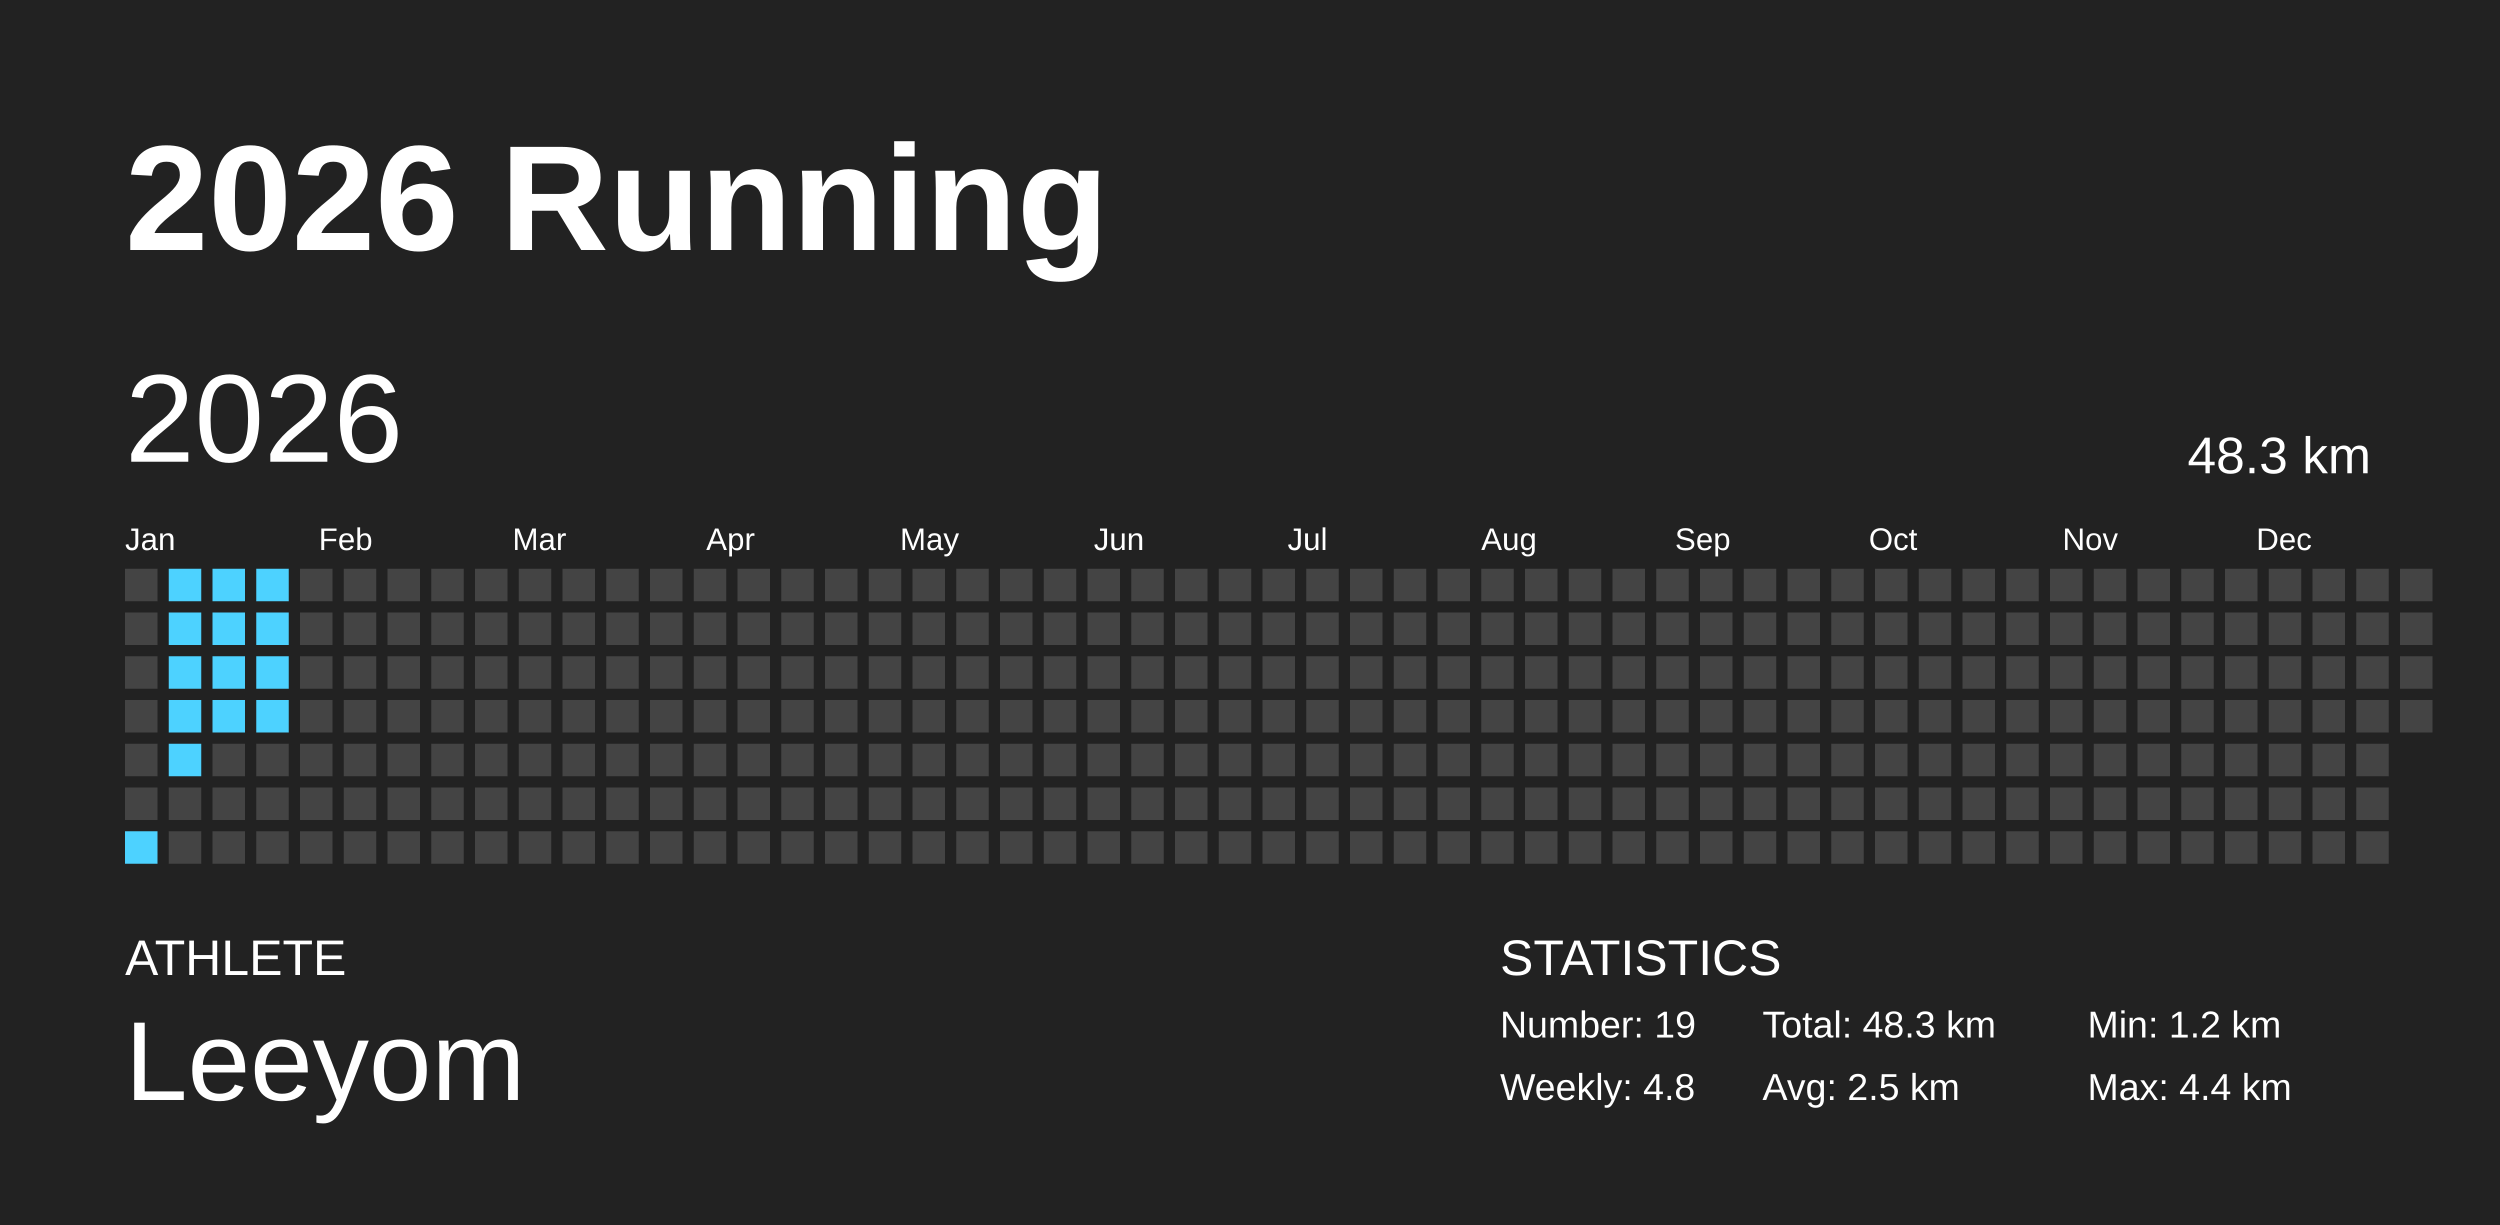
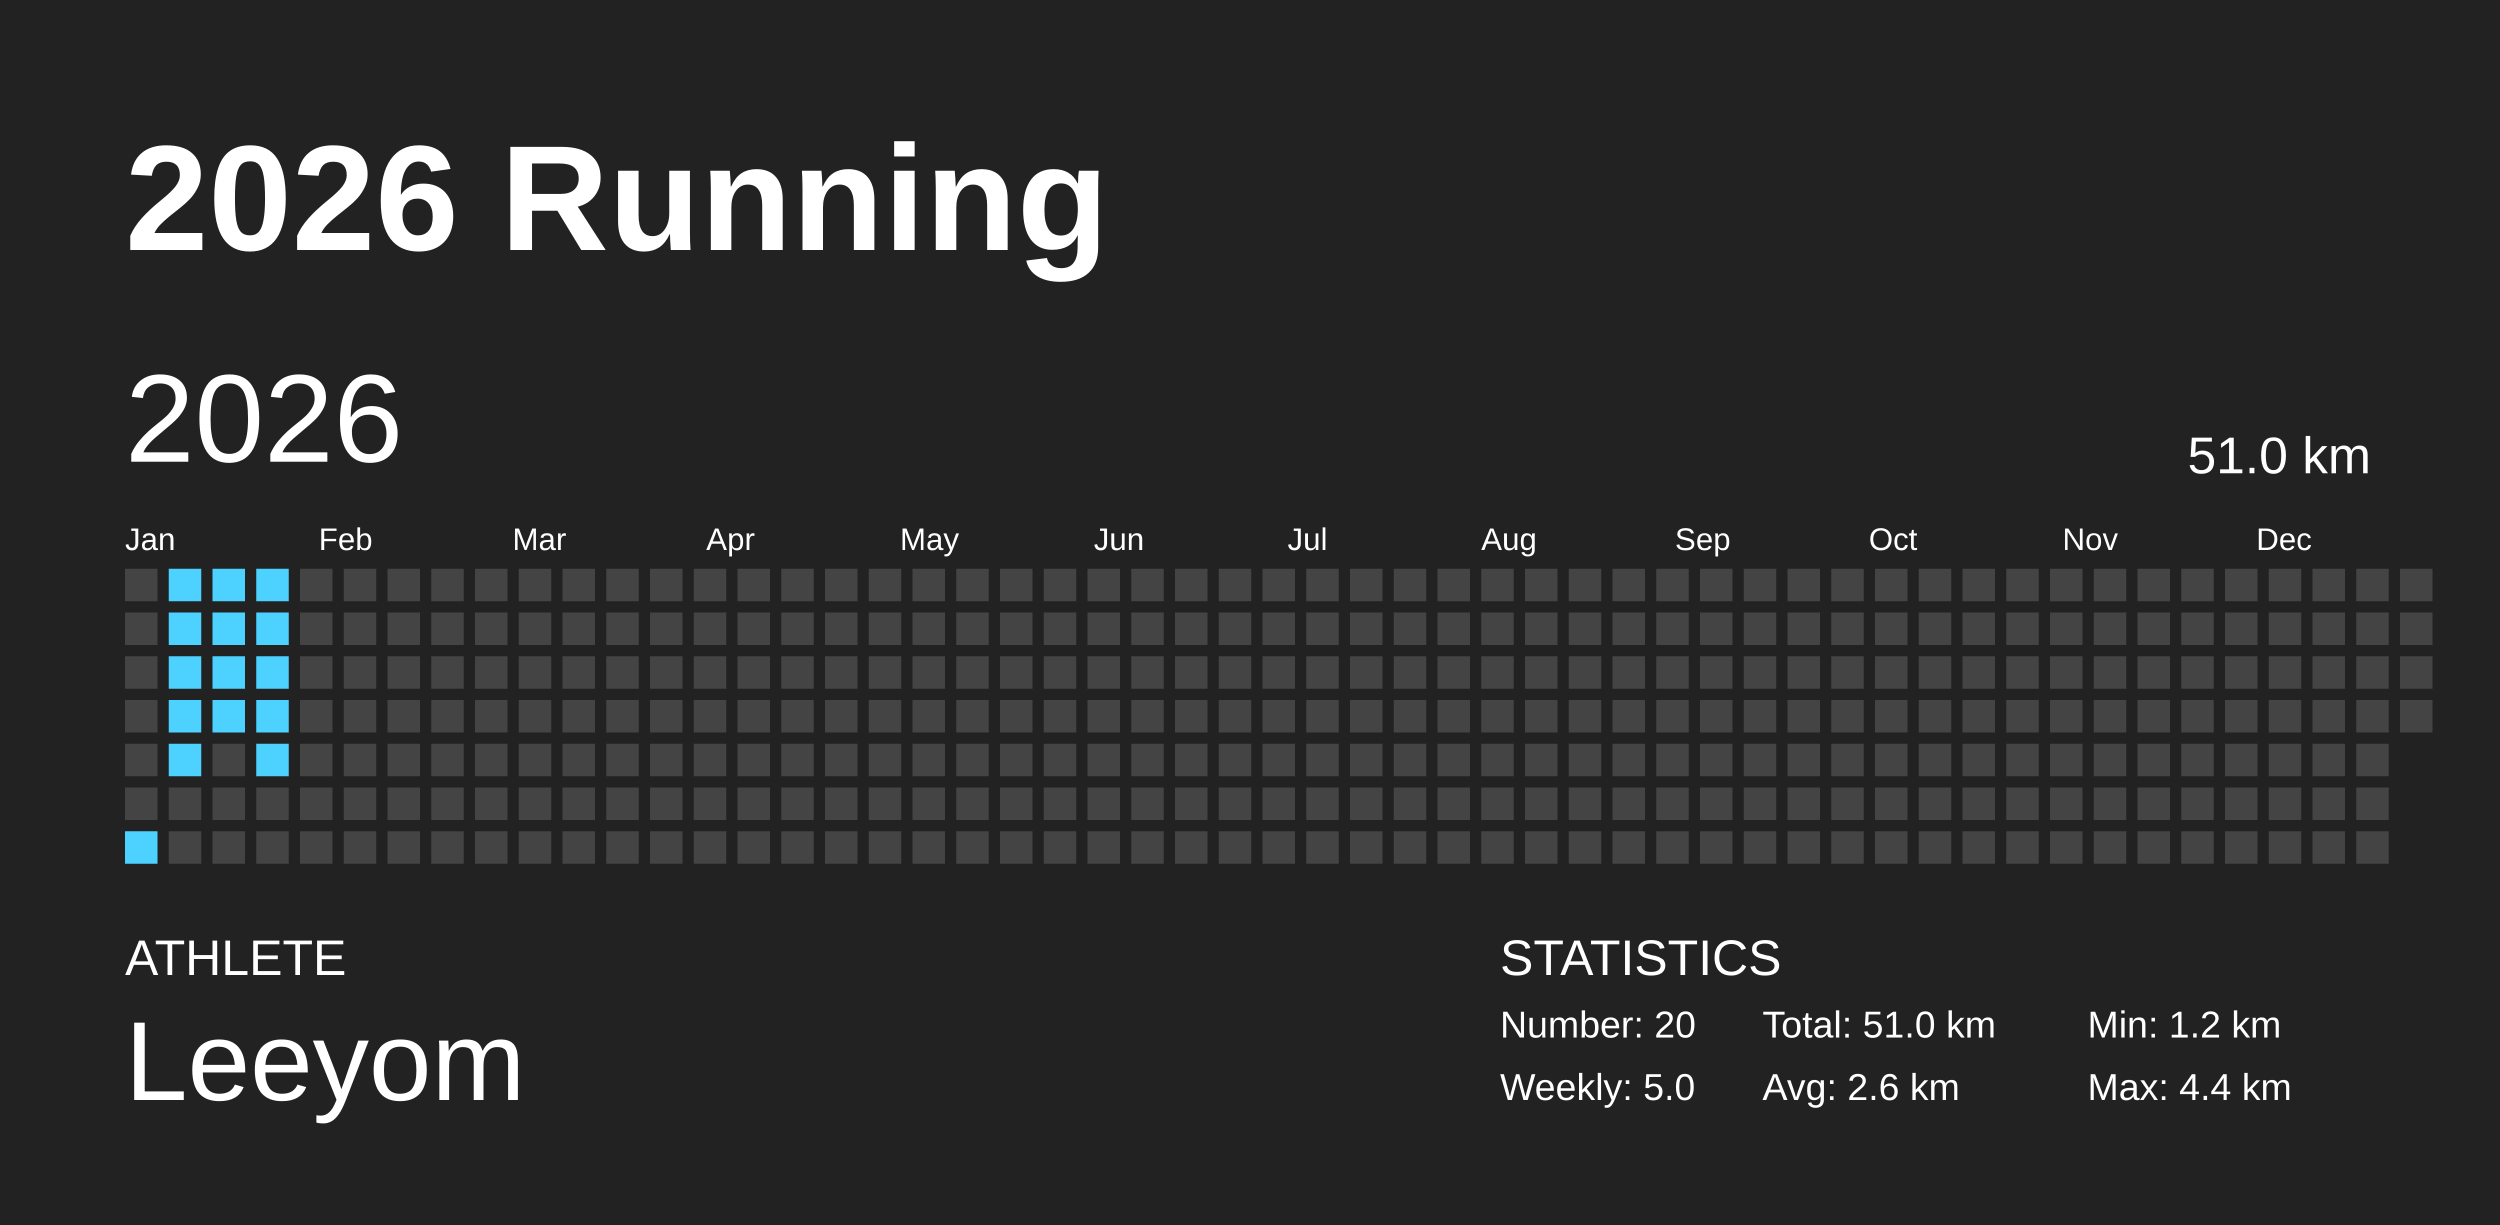
<svg xmlns="http://www.w3.org/2000/svg" baseProfile="full" height="98mm" version="1.1" viewBox="0,0,200,98" width="200mm">
  <defs />
  <rect fill="#222222" height="98" width="200" x="0" y="0" />
  <text fill="#FFFFFF" style="font-size:12px; font-family:Arial; font-weight:bold;" x="10" y="20">2026 Running</text>
  <text fill="#FFFFFF" style="font-size:4px; font-family:Arial" x="10" y="78">ATHLETE</text>
  <text fill="#FFFFFF" style="font-size:9px; font-family:Arial" x="10" y="88">Leeyom</text>
  <text fill="#FFFFFF" style="font-size:4px; font-family:Arial" x="120" y="78">STATISTICS</text>
-   <text fill="#FFFFFF" style="font-size:3px; font-family:Arial" x="120" y="83">Number: 19</text>
-   <text fill="#FFFFFF" style="font-size:3px; font-family:Arial" x="120" y="88">Weekly: 4.8</text>
-   <text fill="#FFFFFF" style="font-size:3px; font-family:Arial" x="141" y="83">Total: 48.3 km</text>
-   <text fill="#FFFFFF" style="font-size:3px; font-family:Arial" x="141" y="88">Avg: 2.5 km</text>
+   <text fill="#FFFFFF" style="font-size:3px; font-family:Arial" x="120" y="83">Number: 20</text>
+   <text fill="#FFFFFF" style="font-size:3px; font-family:Arial" x="120" y="88">Weekly: 5.0</text>
+   <text fill="#FFFFFF" style="font-size:3px; font-family:Arial" x="141" y="83">Total: 51.0 km</text>
+   <text fill="#FFFFFF" style="font-size:3px; font-family:Arial" x="141" y="88">Avg: 2.6 km</text>
  <text fill="#FFFFFF" style="font-size:3px; font-family:Arial" x="167" y="83">Min: 1.2 km</text>
  <text fill="#FFFFFF" style="font-size:3px; font-family:Arial" x="167" y="88">Max: 4.4 km</text>
  <text dominant-baseline="hanging" fill="#FFFFFF" style="font-size:10.0px; font-family:Arial;" x="10" y="30">2026</text>
-   <text dominant-baseline="hanging" fill="#FFFFFF" style="font-size:4.125px; font-family:Arial;" x="175" y="35">48.3 km</text>
+   <text dominant-baseline="hanging" fill="#FFFFFF" style="font-size:4.125px; font-family:Arial;" x="175" y="35">51.0 km</text>
  <text fill="#FFFFFF" style="font-size:2.5px; font-family:Arial" x="10.0" y="44">Jan</text>
  <text fill="#FFFFFF" style="font-size:2.5px; font-family:Arial" x="25.5" y="44">Feb</text>
  <text fill="#FFFFFF" style="font-size:2.5px; font-family:Arial" x="41.0" y="44">Mar</text>
  <text fill="#FFFFFF" style="font-size:2.5px; font-family:Arial" x="56.5" y="44">Apr</text>
  <text fill="#FFFFFF" style="font-size:2.5px; font-family:Arial" x="72.0" y="44">May</text>
  <text fill="#FFFFFF" style="font-size:2.5px; font-family:Arial" x="87.5" y="44">Jun</text>
  <text fill="#FFFFFF" style="font-size:2.5px; font-family:Arial" x="103.0" y="44">Jul</text>
  <text fill="#FFFFFF" style="font-size:2.5px; font-family:Arial" x="118.5" y="44">Aug</text>
  <text fill="#FFFFFF" style="font-size:2.5px; font-family:Arial" x="134.0" y="44">Sep</text>
  <text fill="#FFFFFF" style="font-size:2.5px; font-family:Arial" x="149.5" y="44">Oct</text>
  <text fill="#FFFFFF" style="font-size:2.5px; font-family:Arial" x="165.0" y="44">Nov</text>
  <text fill="#FFFFFF" style="font-size:2.5px; font-family:Arial" x="180.5" y="44">Dec</text>
  <rect fill="#444444" height="2.6" width="2.6" x="10.0" y="45.5" />
  <rect fill="#444444" height="2.6" width="2.6" x="10.0" y="49.0" />
  <rect fill="#444444" height="2.6" width="2.6" x="10.0" y="52.5" />
  <rect fill="#444444" height="2.6" width="2.6" x="10.0" y="56.0" />
  <rect fill="#444444" height="2.6" width="2.6" x="10.0" y="59.5" />
  <rect fill="#444444" height="2.6" width="2.6" x="10.0" y="63.0" />
  <rect fill="#4dd2ff" height="2.6" width="2.6" x="10.0" y="66.5" />
  <rect fill="#4dd2ff" height="2.6" width="2.6" x="13.5" y="45.5" />
  <rect fill="#4dd2ff" height="2.6" width="2.6" x="13.5" y="49.0" />
  <rect fill="#4dd2ff" height="2.6" width="2.6" x="13.5" y="52.5" />
  <rect fill="#4dd2ff" height="2.6" width="2.6" x="13.5" y="56.0" />
  <rect fill="#4dd2ff" height="2.6" width="2.6" x="13.5" y="59.5" />
  <rect fill="#444444" height="2.6" width="2.6" x="13.5" y="63.0" />
  <rect fill="#444444" height="2.6" width="2.6" x="13.5" y="66.5" />
  <rect fill="#4dd2ff" height="2.6" width="2.6" x="17.0" y="45.5" />
  <rect fill="#4dd2ff" height="2.6" width="2.6" x="17.0" y="49.0" />
  <rect fill="#4dd2ff" height="2.6" width="2.6" x="17.0" y="52.5" />
  <rect fill="#4dd2ff" height="2.6" width="2.6" x="17.0" y="56.0" />
  <rect fill="#444444" height="2.6" width="2.6" x="17.0" y="59.5" />
  <rect fill="#444444" height="2.6" width="2.6" x="17.0" y="63.0" />
  <rect fill="#444444" height="2.6" width="2.6" x="17.0" y="66.5" />
  <rect fill="#4dd2ff" height="2.6" width="2.6" x="20.5" y="45.5" />
  <rect fill="#4dd2ff" height="2.6" width="2.6" x="20.5" y="49.0" />
  <rect fill="#4dd2ff" height="2.6" width="2.6" x="20.5" y="52.5" />
  <rect fill="#4dd2ff" height="2.6" width="2.6" x="20.5" y="56.0" />
-   <rect fill="#444444" height="2.6" width="2.6" x="20.5" y="59.5" />
+   <rect fill="#4dd2ff" height="2.6" width="2.6" x="20.5" y="59.5" />
  <rect fill="#444444" height="2.6" width="2.6" x="20.5" y="63.0" />
  <rect fill="#444444" height="2.6" width="2.6" x="20.5" y="66.5" />
  <rect fill="#444444" height="2.6" width="2.6" x="24.0" y="45.5" />
  <rect fill="#444444" height="2.6" width="2.6" x="24.0" y="49.0" />
  <rect fill="#444444" height="2.6" width="2.6" x="24.0" y="52.5" />
  <rect fill="#444444" height="2.6" width="2.6" x="24.0" y="56.0" />
  <rect fill="#444444" height="2.6" width="2.6" x="24.0" y="59.5" />
  <rect fill="#444444" height="2.6" width="2.6" x="24.0" y="63.0" />
  <rect fill="#444444" height="2.6" width="2.6" x="24.0" y="66.5" />
  <rect fill="#444444" height="2.6" width="2.6" x="27.5" y="45.5" />
  <rect fill="#444444" height="2.6" width="2.6" x="27.5" y="49.0" />
  <rect fill="#444444" height="2.6" width="2.6" x="27.5" y="52.5" />
  <rect fill="#444444" height="2.6" width="2.6" x="27.5" y="56.0" />
  <rect fill="#444444" height="2.6" width="2.6" x="27.5" y="59.5" />
  <rect fill="#444444" height="2.6" width="2.6" x="27.5" y="63.0" />
  <rect fill="#444444" height="2.6" width="2.6" x="27.5" y="66.5" />
  <rect fill="#444444" height="2.6" width="2.6" x="31.0" y="45.5" />
  <rect fill="#444444" height="2.6" width="2.6" x="31.0" y="49.0" />
  <rect fill="#444444" height="2.6" width="2.6" x="31.0" y="52.5" />
  <rect fill="#444444" height="2.6" width="2.6" x="31.0" y="56.0" />
  <rect fill="#444444" height="2.6" width="2.6" x="31.0" y="59.5" />
  <rect fill="#444444" height="2.6" width="2.6" x="31.0" y="63.0" />
  <rect fill="#444444" height="2.6" width="2.6" x="31.0" y="66.5" />
  <rect fill="#444444" height="2.6" width="2.6" x="34.5" y="45.5" />
  <rect fill="#444444" height="2.6" width="2.6" x="34.5" y="49.0" />
  <rect fill="#444444" height="2.6" width="2.6" x="34.5" y="52.5" />
  <rect fill="#444444" height="2.6" width="2.6" x="34.5" y="56.0" />
  <rect fill="#444444" height="2.6" width="2.6" x="34.5" y="59.5" />
  <rect fill="#444444" height="2.6" width="2.6" x="34.5" y="63.0" />
  <rect fill="#444444" height="2.6" width="2.6" x="34.5" y="66.5" />
  <rect fill="#444444" height="2.6" width="2.6" x="38.0" y="45.5" />
  <rect fill="#444444" height="2.6" width="2.6" x="38.0" y="49.0" />
  <rect fill="#444444" height="2.6" width="2.6" x="38.0" y="52.5" />
  <rect fill="#444444" height="2.6" width="2.6" x="38.0" y="56.0" />
  <rect fill="#444444" height="2.6" width="2.6" x="38.0" y="59.5" />
  <rect fill="#444444" height="2.6" width="2.6" x="38.0" y="63.0" />
  <rect fill="#444444" height="2.6" width="2.6" x="38.0" y="66.5" />
  <rect fill="#444444" height="2.6" width="2.6" x="41.5" y="45.5" />
  <rect fill="#444444" height="2.6" width="2.6" x="41.5" y="49.0" />
  <rect fill="#444444" height="2.6" width="2.6" x="41.5" y="52.5" />
  <rect fill="#444444" height="2.6" width="2.6" x="41.5" y="56.0" />
  <rect fill="#444444" height="2.6" width="2.6" x="41.5" y="59.5" />
  <rect fill="#444444" height="2.6" width="2.6" x="41.5" y="63.0" />
  <rect fill="#444444" height="2.6" width="2.6" x="41.5" y="66.5" />
  <rect fill="#444444" height="2.6" width="2.6" x="45.0" y="45.5" />
  <rect fill="#444444" height="2.6" width="2.6" x="45.0" y="49.0" />
  <rect fill="#444444" height="2.6" width="2.6" x="45.0" y="52.5" />
  <rect fill="#444444" height="2.6" width="2.6" x="45.0" y="56.0" />
  <rect fill="#444444" height="2.6" width="2.6" x="45.0" y="59.5" />
  <rect fill="#444444" height="2.6" width="2.6" x="45.0" y="63.0" />
  <rect fill="#444444" height="2.6" width="2.6" x="45.0" y="66.5" />
  <rect fill="#444444" height="2.6" width="2.6" x="48.5" y="45.5" />
  <rect fill="#444444" height="2.6" width="2.6" x="48.5" y="49.0" />
  <rect fill="#444444" height="2.6" width="2.6" x="48.5" y="52.5" />
  <rect fill="#444444" height="2.6" width="2.6" x="48.5" y="56.0" />
  <rect fill="#444444" height="2.6" width="2.6" x="48.5" y="59.5" />
  <rect fill="#444444" height="2.6" width="2.6" x="48.5" y="63.0" />
  <rect fill="#444444" height="2.6" width="2.6" x="48.5" y="66.5" />
  <rect fill="#444444" height="2.6" width="2.6" x="52.0" y="45.5" />
  <rect fill="#444444" height="2.6" width="2.6" x="52.0" y="49.0" />
  <rect fill="#444444" height="2.6" width="2.6" x="52.0" y="52.5" />
  <rect fill="#444444" height="2.6" width="2.6" x="52.0" y="56.0" />
  <rect fill="#444444" height="2.6" width="2.6" x="52.0" y="59.5" />
  <rect fill="#444444" height="2.6" width="2.6" x="52.0" y="63.0" />
  <rect fill="#444444" height="2.6" width="2.6" x="52.0" y="66.5" />
  <rect fill="#444444" height="2.6" width="2.6" x="55.5" y="45.5" />
  <rect fill="#444444" height="2.6" width="2.6" x="55.5" y="49.0" />
  <rect fill="#444444" height="2.6" width="2.6" x="55.5" y="52.5" />
  <rect fill="#444444" height="2.6" width="2.6" x="55.5" y="56.0" />
  <rect fill="#444444" height="2.6" width="2.6" x="55.5" y="59.5" />
  <rect fill="#444444" height="2.6" width="2.6" x="55.5" y="63.0" />
  <rect fill="#444444" height="2.6" width="2.6" x="55.5" y="66.5" />
  <rect fill="#444444" height="2.6" width="2.6" x="59.0" y="45.5" />
  <rect fill="#444444" height="2.6" width="2.6" x="59.0" y="49.0" />
  <rect fill="#444444" height="2.6" width="2.6" x="59.0" y="52.5" />
  <rect fill="#444444" height="2.6" width="2.6" x="59.0" y="56.0" />
  <rect fill="#444444" height="2.6" width="2.6" x="59.0" y="59.5" />
  <rect fill="#444444" height="2.6" width="2.6" x="59.0" y="63.0" />
  <rect fill="#444444" height="2.6" width="2.6" x="59.0" y="66.5" />
  <rect fill="#444444" height="2.6" width="2.6" x="62.5" y="45.5" />
  <rect fill="#444444" height="2.6" width="2.6" x="62.5" y="49.0" />
  <rect fill="#444444" height="2.6" width="2.6" x="62.5" y="52.5" />
  <rect fill="#444444" height="2.6" width="2.6" x="62.5" y="56.0" />
  <rect fill="#444444" height="2.6" width="2.6" x="62.5" y="59.5" />
  <rect fill="#444444" height="2.6" width="2.6" x="62.5" y="63.0" />
  <rect fill="#444444" height="2.6" width="2.6" x="62.5" y="66.5" />
  <rect fill="#444444" height="2.6" width="2.6" x="66.0" y="45.5" />
  <rect fill="#444444" height="2.6" width="2.6" x="66.0" y="49.0" />
  <rect fill="#444444" height="2.6" width="2.6" x="66.0" y="52.5" />
  <rect fill="#444444" height="2.6" width="2.6" x="66.0" y="56.0" />
  <rect fill="#444444" height="2.6" width="2.6" x="66.0" y="59.5" />
  <rect fill="#444444" height="2.6" width="2.6" x="66.0" y="63.0" />
  <rect fill="#444444" height="2.6" width="2.6" x="66.0" y="66.5" />
  <rect fill="#444444" height="2.6" width="2.6" x="69.5" y="45.5" />
  <rect fill="#444444" height="2.6" width="2.6" x="69.5" y="49.0" />
  <rect fill="#444444" height="2.6" width="2.6" x="69.5" y="52.5" />
  <rect fill="#444444" height="2.6" width="2.6" x="69.5" y="56.0" />
  <rect fill="#444444" height="2.6" width="2.6" x="69.5" y="59.5" />
  <rect fill="#444444" height="2.6" width="2.6" x="69.5" y="63.0" />
  <rect fill="#444444" height="2.6" width="2.6" x="69.5" y="66.5" />
  <rect fill="#444444" height="2.6" width="2.6" x="73.0" y="45.5" />
  <rect fill="#444444" height="2.6" width="2.6" x="73.0" y="49.0" />
  <rect fill="#444444" height="2.6" width="2.6" x="73.0" y="52.5" />
  <rect fill="#444444" height="2.6" width="2.6" x="73.0" y="56.0" />
  <rect fill="#444444" height="2.6" width="2.6" x="73.0" y="59.5" />
  <rect fill="#444444" height="2.6" width="2.6" x="73.0" y="63.0" />
  <rect fill="#444444" height="2.6" width="2.6" x="73.0" y="66.5" />
  <rect fill="#444444" height="2.6" width="2.6" x="76.5" y="45.5" />
  <rect fill="#444444" height="2.6" width="2.6" x="76.5" y="49.0" />
  <rect fill="#444444" height="2.6" width="2.6" x="76.5" y="52.5" />
  <rect fill="#444444" height="2.6" width="2.6" x="76.5" y="56.0" />
  <rect fill="#444444" height="2.6" width="2.6" x="76.5" y="59.5" />
  <rect fill="#444444" height="2.6" width="2.6" x="76.5" y="63.0" />
  <rect fill="#444444" height="2.6" width="2.6" x="76.5" y="66.5" />
  <rect fill="#444444" height="2.6" width="2.6" x="80.0" y="45.5" />
  <rect fill="#444444" height="2.6" width="2.6" x="80.0" y="49.0" />
  <rect fill="#444444" height="2.6" width="2.6" x="80.0" y="52.5" />
  <rect fill="#444444" height="2.6" width="2.6" x="80.0" y="56.0" />
  <rect fill="#444444" height="2.6" width="2.6" x="80.0" y="59.5" />
  <rect fill="#444444" height="2.6" width="2.6" x="80.0" y="63.0" />
  <rect fill="#444444" height="2.6" width="2.6" x="80.0" y="66.5" />
  <rect fill="#444444" height="2.6" width="2.6" x="83.5" y="45.5" />
  <rect fill="#444444" height="2.6" width="2.6" x="83.5" y="49.0" />
  <rect fill="#444444" height="2.6" width="2.6" x="83.5" y="52.5" />
  <rect fill="#444444" height="2.6" width="2.6" x="83.5" y="56.0" />
  <rect fill="#444444" height="2.6" width="2.6" x="83.5" y="59.5" />
  <rect fill="#444444" height="2.6" width="2.6" x="83.5" y="63.0" />
  <rect fill="#444444" height="2.6" width="2.6" x="83.5" y="66.5" />
  <rect fill="#444444" height="2.6" width="2.6" x="87.0" y="45.5" />
  <rect fill="#444444" height="2.6" width="2.6" x="87.0" y="49.0" />
  <rect fill="#444444" height="2.6" width="2.6" x="87.0" y="52.5" />
  <rect fill="#444444" height="2.6" width="2.6" x="87.0" y="56.0" />
  <rect fill="#444444" height="2.6" width="2.6" x="87.0" y="59.5" />
  <rect fill="#444444" height="2.6" width="2.6" x="87.0" y="63.0" />
  <rect fill="#444444" height="2.6" width="2.6" x="87.0" y="66.5" />
  <rect fill="#444444" height="2.6" width="2.6" x="90.5" y="45.5" />
  <rect fill="#444444" height="2.6" width="2.6" x="90.5" y="49.0" />
  <rect fill="#444444" height="2.6" width="2.6" x="90.5" y="52.5" />
  <rect fill="#444444" height="2.6" width="2.6" x="90.5" y="56.0" />
  <rect fill="#444444" height="2.6" width="2.6" x="90.5" y="59.5" />
  <rect fill="#444444" height="2.6" width="2.6" x="90.5" y="63.0" />
  <rect fill="#444444" height="2.6" width="2.6" x="90.5" y="66.5" />
  <rect fill="#444444" height="2.6" width="2.6" x="94.0" y="45.5" />
  <rect fill="#444444" height="2.6" width="2.6" x="94.0" y="49.0" />
  <rect fill="#444444" height="2.6" width="2.6" x="94.0" y="52.5" />
  <rect fill="#444444" height="2.6" width="2.6" x="94.0" y="56.0" />
  <rect fill="#444444" height="2.6" width="2.6" x="94.0" y="59.5" />
  <rect fill="#444444" height="2.6" width="2.6" x="94.0" y="63.0" />
  <rect fill="#444444" height="2.6" width="2.6" x="94.0" y="66.5" />
  <rect fill="#444444" height="2.6" width="2.6" x="97.5" y="45.5" />
  <rect fill="#444444" height="2.6" width="2.6" x="97.5" y="49.0" />
  <rect fill="#444444" height="2.6" width="2.6" x="97.5" y="52.5" />
  <rect fill="#444444" height="2.6" width="2.6" x="97.5" y="56.0" />
  <rect fill="#444444" height="2.6" width="2.6" x="97.5" y="59.5" />
  <rect fill="#444444" height="2.6" width="2.6" x="97.5" y="63.0" />
  <rect fill="#444444" height="2.6" width="2.6" x="97.5" y="66.5" />
  <rect fill="#444444" height="2.6" width="2.6" x="101.0" y="45.5" />
  <rect fill="#444444" height="2.6" width="2.6" x="101.0" y="49.0" />
  <rect fill="#444444" height="2.6" width="2.6" x="101.0" y="52.5" />
  <rect fill="#444444" height="2.6" width="2.6" x="101.0" y="56.0" />
  <rect fill="#444444" height="2.6" width="2.6" x="101.0" y="59.5" />
  <rect fill="#444444" height="2.6" width="2.6" x="101.0" y="63.0" />
  <rect fill="#444444" height="2.6" width="2.6" x="101.0" y="66.5" />
  <rect fill="#444444" height="2.6" width="2.6" x="104.5" y="45.5" />
  <rect fill="#444444" height="2.6" width="2.6" x="104.5" y="49.0" />
  <rect fill="#444444" height="2.6" width="2.6" x="104.5" y="52.5" />
  <rect fill="#444444" height="2.6" width="2.6" x="104.5" y="56.0" />
  <rect fill="#444444" height="2.6" width="2.6" x="104.5" y="59.5" />
  <rect fill="#444444" height="2.6" width="2.6" x="104.5" y="63.0" />
  <rect fill="#444444" height="2.6" width="2.6" x="104.5" y="66.5" />
  <rect fill="#444444" height="2.6" width="2.6" x="108.0" y="45.5" />
  <rect fill="#444444" height="2.6" width="2.6" x="108.0" y="49.0" />
  <rect fill="#444444" height="2.6" width="2.6" x="108.0" y="52.5" />
  <rect fill="#444444" height="2.6" width="2.6" x="108.0" y="56.0" />
  <rect fill="#444444" height="2.6" width="2.6" x="108.0" y="59.5" />
  <rect fill="#444444" height="2.6" width="2.6" x="108.0" y="63.0" />
  <rect fill="#444444" height="2.6" width="2.6" x="108.0" y="66.5" />
  <rect fill="#444444" height="2.6" width="2.6" x="111.5" y="45.5" />
  <rect fill="#444444" height="2.6" width="2.6" x="111.5" y="49.0" />
  <rect fill="#444444" height="2.6" width="2.6" x="111.5" y="52.5" />
  <rect fill="#444444" height="2.6" width="2.6" x="111.5" y="56.0" />
  <rect fill="#444444" height="2.6" width="2.6" x="111.5" y="59.5" />
  <rect fill="#444444" height="2.6" width="2.6" x="111.5" y="63.0" />
  <rect fill="#444444" height="2.6" width="2.6" x="111.5" y="66.5" />
  <rect fill="#444444" height="2.6" width="2.6" x="115.0" y="45.5" />
  <rect fill="#444444" height="2.6" width="2.6" x="115.0" y="49.0" />
  <rect fill="#444444" height="2.6" width="2.6" x="115.0" y="52.5" />
  <rect fill="#444444" height="2.6" width="2.6" x="115.0" y="56.0" />
  <rect fill="#444444" height="2.6" width="2.6" x="115.0" y="59.5" />
  <rect fill="#444444" height="2.6" width="2.6" x="115.0" y="63.0" />
  <rect fill="#444444" height="2.6" width="2.6" x="115.0" y="66.5" />
  <rect fill="#444444" height="2.6" width="2.6" x="118.5" y="45.5" />
  <rect fill="#444444" height="2.6" width="2.6" x="118.5" y="49.0" />
  <rect fill="#444444" height="2.6" width="2.6" x="118.5" y="52.5" />
  <rect fill="#444444" height="2.6" width="2.6" x="118.5" y="56.0" />
  <rect fill="#444444" height="2.6" width="2.6" x="118.5" y="59.5" />
  <rect fill="#444444" height="2.6" width="2.6" x="118.5" y="63.0" />
  <rect fill="#444444" height="2.6" width="2.6" x="118.5" y="66.5" />
  <rect fill="#444444" height="2.6" width="2.6" x="122.0" y="45.5" />
  <rect fill="#444444" height="2.6" width="2.6" x="122.0" y="49.0" />
  <rect fill="#444444" height="2.6" width="2.6" x="122.0" y="52.5" />
  <rect fill="#444444" height="2.6" width="2.6" x="122.0" y="56.0" />
  <rect fill="#444444" height="2.6" width="2.6" x="122.0" y="59.5" />
  <rect fill="#444444" height="2.6" width="2.6" x="122.0" y="63.0" />
  <rect fill="#444444" height="2.6" width="2.6" x="122.0" y="66.5" />
  <rect fill="#444444" height="2.6" width="2.6" x="125.5" y="45.5" />
  <rect fill="#444444" height="2.6" width="2.6" x="125.5" y="49.0" />
  <rect fill="#444444" height="2.6" width="2.6" x="125.5" y="52.5" />
  <rect fill="#444444" height="2.6" width="2.6" x="125.5" y="56.0" />
  <rect fill="#444444" height="2.6" width="2.6" x="125.5" y="59.5" />
  <rect fill="#444444" height="2.6" width="2.6" x="125.5" y="63.0" />
  <rect fill="#444444" height="2.6" width="2.6" x="125.5" y="66.5" />
  <rect fill="#444444" height="2.6" width="2.6" x="129.0" y="45.5" />
  <rect fill="#444444" height="2.6" width="2.6" x="129.0" y="49.0" />
  <rect fill="#444444" height="2.6" width="2.6" x="129.0" y="52.5" />
  <rect fill="#444444" height="2.6" width="2.6" x="129.0" y="56.0" />
  <rect fill="#444444" height="2.6" width="2.6" x="129.0" y="59.5" />
  <rect fill="#444444" height="2.6" width="2.6" x="129.0" y="63.0" />
  <rect fill="#444444" height="2.6" width="2.6" x="129.0" y="66.5" />
  <rect fill="#444444" height="2.6" width="2.6" x="132.5" y="45.5" />
  <rect fill="#444444" height="2.6" width="2.6" x="132.5" y="49.0" />
  <rect fill="#444444" height="2.6" width="2.6" x="132.5" y="52.5" />
  <rect fill="#444444" height="2.6" width="2.6" x="132.5" y="56.0" />
  <rect fill="#444444" height="2.6" width="2.6" x="132.5" y="59.5" />
  <rect fill="#444444" height="2.6" width="2.6" x="132.5" y="63.0" />
  <rect fill="#444444" height="2.6" width="2.6" x="132.5" y="66.5" />
  <rect fill="#444444" height="2.6" width="2.6" x="136.0" y="45.5" />
  <rect fill="#444444" height="2.6" width="2.6" x="136.0" y="49.0" />
  <rect fill="#444444" height="2.6" width="2.6" x="136.0" y="52.5" />
  <rect fill="#444444" height="2.6" width="2.6" x="136.0" y="56.0" />
  <rect fill="#444444" height="2.6" width="2.6" x="136.0" y="59.5" />
  <rect fill="#444444" height="2.6" width="2.6" x="136.0" y="63.0" />
  <rect fill="#444444" height="2.6" width="2.6" x="136.0" y="66.5" />
  <rect fill="#444444" height="2.6" width="2.6" x="139.5" y="45.5" />
  <rect fill="#444444" height="2.6" width="2.6" x="139.5" y="49.0" />
  <rect fill="#444444" height="2.6" width="2.6" x="139.5" y="52.5" />
  <rect fill="#444444" height="2.6" width="2.6" x="139.5" y="56.0" />
  <rect fill="#444444" height="2.6" width="2.6" x="139.5" y="59.5" />
  <rect fill="#444444" height="2.6" width="2.6" x="139.5" y="63.0" />
  <rect fill="#444444" height="2.6" width="2.6" x="139.5" y="66.5" />
  <rect fill="#444444" height="2.6" width="2.6" x="143.0" y="45.5" />
  <rect fill="#444444" height="2.6" width="2.6" x="143.0" y="49.0" />
  <rect fill="#444444" height="2.6" width="2.6" x="143.0" y="52.5" />
  <rect fill="#444444" height="2.6" width="2.6" x="143.0" y="56.0" />
  <rect fill="#444444" height="2.6" width="2.6" x="143.0" y="59.5" />
  <rect fill="#444444" height="2.6" width="2.6" x="143.0" y="63.0" />
  <rect fill="#444444" height="2.6" width="2.6" x="143.0" y="66.5" />
  <rect fill="#444444" height="2.6" width="2.6" x="146.5" y="45.5" />
  <rect fill="#444444" height="2.6" width="2.6" x="146.5" y="49.0" />
  <rect fill="#444444" height="2.6" width="2.6" x="146.5" y="52.5" />
  <rect fill="#444444" height="2.6" width="2.6" x="146.5" y="56.0" />
  <rect fill="#444444" height="2.6" width="2.6" x="146.5" y="59.5" />
  <rect fill="#444444" height="2.6" width="2.6" x="146.5" y="63.0" />
  <rect fill="#444444" height="2.6" width="2.6" x="146.5" y="66.5" />
  <rect fill="#444444" height="2.6" width="2.6" x="150.0" y="45.5" />
  <rect fill="#444444" height="2.6" width="2.6" x="150.0" y="49.0" />
  <rect fill="#444444" height="2.6" width="2.6" x="150.0" y="52.5" />
  <rect fill="#444444" height="2.6" width="2.6" x="150.0" y="56.0" />
  <rect fill="#444444" height="2.6" width="2.6" x="150.0" y="59.5" />
  <rect fill="#444444" height="2.6" width="2.6" x="150.0" y="63.0" />
  <rect fill="#444444" height="2.6" width="2.6" x="150.0" y="66.5" />
  <rect fill="#444444" height="2.6" width="2.6" x="153.5" y="45.5" />
  <rect fill="#444444" height="2.6" width="2.6" x="153.5" y="49.0" />
  <rect fill="#444444" height="2.6" width="2.6" x="153.5" y="52.5" />
  <rect fill="#444444" height="2.6" width="2.6" x="153.5" y="56.0" />
  <rect fill="#444444" height="2.6" width="2.6" x="153.5" y="59.5" />
  <rect fill="#444444" height="2.6" width="2.6" x="153.5" y="63.0" />
  <rect fill="#444444" height="2.6" width="2.6" x="153.5" y="66.5" />
  <rect fill="#444444" height="2.6" width="2.6" x="157.0" y="45.5" />
  <rect fill="#444444" height="2.6" width="2.6" x="157.0" y="49.0" />
  <rect fill="#444444" height="2.6" width="2.6" x="157.0" y="52.5" />
  <rect fill="#444444" height="2.6" width="2.6" x="157.0" y="56.0" />
  <rect fill="#444444" height="2.6" width="2.6" x="157.0" y="59.5" />
  <rect fill="#444444" height="2.6" width="2.6" x="157.0" y="63.0" />
  <rect fill="#444444" height="2.6" width="2.6" x="157.0" y="66.5" />
  <rect fill="#444444" height="2.6" width="2.6" x="160.5" y="45.5" />
  <rect fill="#444444" height="2.6" width="2.6" x="160.5" y="49.0" />
  <rect fill="#444444" height="2.6" width="2.6" x="160.5" y="52.5" />
  <rect fill="#444444" height="2.6" width="2.6" x="160.5" y="56.0" />
  <rect fill="#444444" height="2.6" width="2.6" x="160.5" y="59.5" />
  <rect fill="#444444" height="2.6" width="2.6" x="160.5" y="63.0" />
  <rect fill="#444444" height="2.6" width="2.6" x="160.5" y="66.5" />
  <rect fill="#444444" height="2.6" width="2.6" x="164.0" y="45.5" />
  <rect fill="#444444" height="2.6" width="2.6" x="164.0" y="49.0" />
  <rect fill="#444444" height="2.6" width="2.6" x="164.0" y="52.5" />
  <rect fill="#444444" height="2.6" width="2.6" x="164.0" y="56.0" />
  <rect fill="#444444" height="2.6" width="2.6" x="164.0" y="59.5" />
  <rect fill="#444444" height="2.6" width="2.6" x="164.0" y="63.0" />
  <rect fill="#444444" height="2.6" width="2.6" x="164.0" y="66.5" />
  <rect fill="#444444" height="2.6" width="2.6" x="167.5" y="45.5" />
  <rect fill="#444444" height="2.6" width="2.6" x="167.5" y="49.0" />
  <rect fill="#444444" height="2.6" width="2.6" x="167.5" y="52.5" />
  <rect fill="#444444" height="2.6" width="2.6" x="167.5" y="56.0" />
  <rect fill="#444444" height="2.6" width="2.6" x="167.5" y="59.5" />
  <rect fill="#444444" height="2.6" width="2.6" x="167.5" y="63.0" />
  <rect fill="#444444" height="2.6" width="2.6" x="167.5" y="66.5" />
  <rect fill="#444444" height="2.6" width="2.6" x="171.0" y="45.5" />
  <rect fill="#444444" height="2.6" width="2.6" x="171.0" y="49.0" />
  <rect fill="#444444" height="2.6" width="2.6" x="171.0" y="52.5" />
  <rect fill="#444444" height="2.6" width="2.6" x="171.0" y="56.0" />
  <rect fill="#444444" height="2.6" width="2.6" x="171.0" y="59.5" />
  <rect fill="#444444" height="2.6" width="2.6" x="171.0" y="63.0" />
  <rect fill="#444444" height="2.6" width="2.6" x="171.0" y="66.5" />
  <rect fill="#444444" height="2.6" width="2.6" x="174.5" y="45.5" />
  <rect fill="#444444" height="2.6" width="2.6" x="174.5" y="49.0" />
  <rect fill="#444444" height="2.6" width="2.6" x="174.5" y="52.5" />
  <rect fill="#444444" height="2.6" width="2.6" x="174.5" y="56.0" />
  <rect fill="#444444" height="2.6" width="2.6" x="174.5" y="59.5" />
  <rect fill="#444444" height="2.6" width="2.6" x="174.5" y="63.0" />
  <rect fill="#444444" height="2.6" width="2.6" x="174.5" y="66.5" />
  <rect fill="#444444" height="2.6" width="2.6" x="178.0" y="45.5" />
  <rect fill="#444444" height="2.6" width="2.6" x="178.0" y="49.0" />
  <rect fill="#444444" height="2.6" width="2.6" x="178.0" y="52.5" />
  <rect fill="#444444" height="2.6" width="2.6" x="178.0" y="56.0" />
  <rect fill="#444444" height="2.6" width="2.6" x="178.0" y="59.5" />
  <rect fill="#444444" height="2.6" width="2.6" x="178.0" y="63.0" />
  <rect fill="#444444" height="2.6" width="2.6" x="178.0" y="66.5" />
  <rect fill="#444444" height="2.6" width="2.6" x="181.5" y="45.5" />
  <rect fill="#444444" height="2.6" width="2.6" x="181.5" y="49.0" />
  <rect fill="#444444" height="2.6" width="2.6" x="181.5" y="52.5" />
  <rect fill="#444444" height="2.6" width="2.6" x="181.5" y="56.0" />
  <rect fill="#444444" height="2.6" width="2.6" x="181.5" y="59.5" />
  <rect fill="#444444" height="2.6" width="2.6" x="181.5" y="63.0" />
  <rect fill="#444444" height="2.6" width="2.6" x="181.5" y="66.5" />
  <rect fill="#444444" height="2.6" width="2.6" x="185.0" y="45.5" />
  <rect fill="#444444" height="2.6" width="2.6" x="185.0" y="49.0" />
  <rect fill="#444444" height="2.6" width="2.6" x="185.0" y="52.5" />
  <rect fill="#444444" height="2.6" width="2.6" x="185.0" y="56.0" />
  <rect fill="#444444" height="2.6" width="2.6" x="185.0" y="59.5" />
  <rect fill="#444444" height="2.6" width="2.6" x="185.0" y="63.0" />
  <rect fill="#444444" height="2.6" width="2.6" x="185.0" y="66.5" />
  <rect fill="#444444" height="2.6" width="2.6" x="188.5" y="45.5" />
  <rect fill="#444444" height="2.6" width="2.6" x="188.5" y="49.0" />
  <rect fill="#444444" height="2.6" width="2.6" x="188.5" y="52.5" />
  <rect fill="#444444" height="2.6" width="2.6" x="188.5" y="56.0" />
  <rect fill="#444444" height="2.6" width="2.6" x="188.5" y="59.5" />
  <rect fill="#444444" height="2.6" width="2.6" x="188.5" y="63.0" />
  <rect fill="#444444" height="2.6" width="2.6" x="188.5" y="66.5" />
  <rect fill="#444444" height="2.6" width="2.6" x="192.0" y="45.5" />
  <rect fill="#444444" height="2.6" width="2.6" x="192.0" y="49.0" />
  <rect fill="#444444" height="2.6" width="2.6" x="192.0" y="52.5" />
  <rect fill="#444444" height="2.6" width="2.6" x="192.0" y="56.0" />
</svg>
